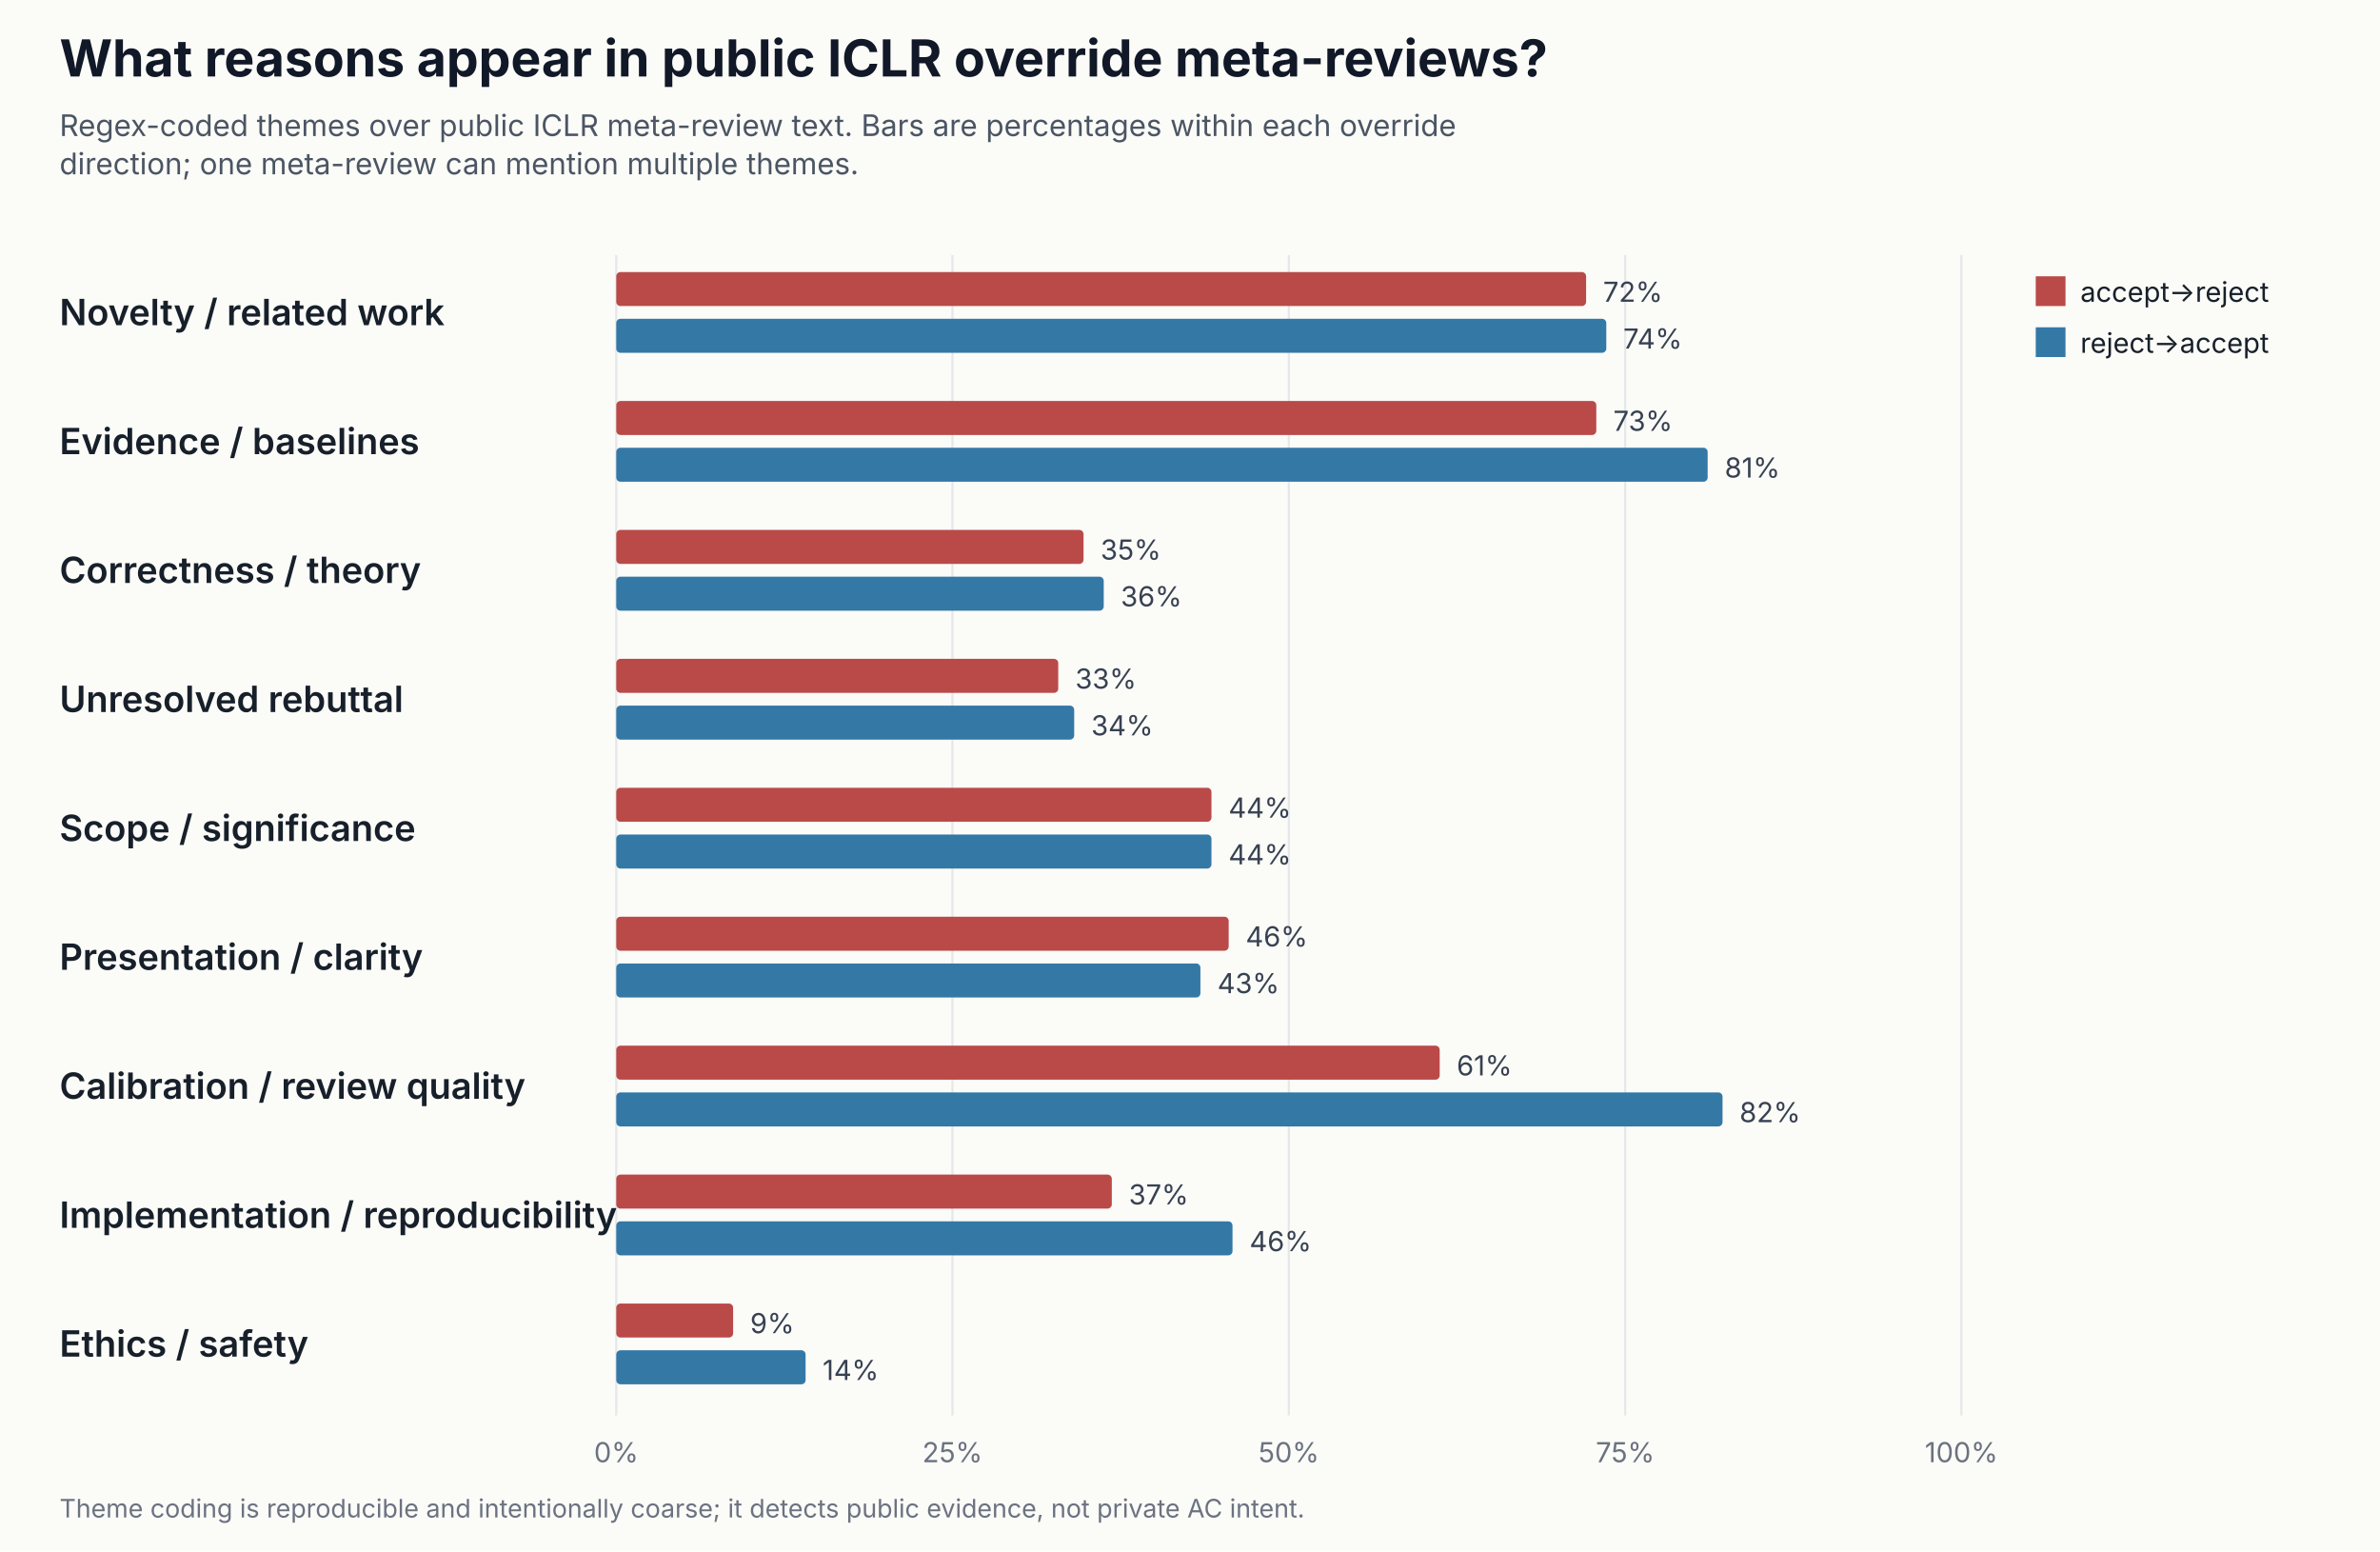
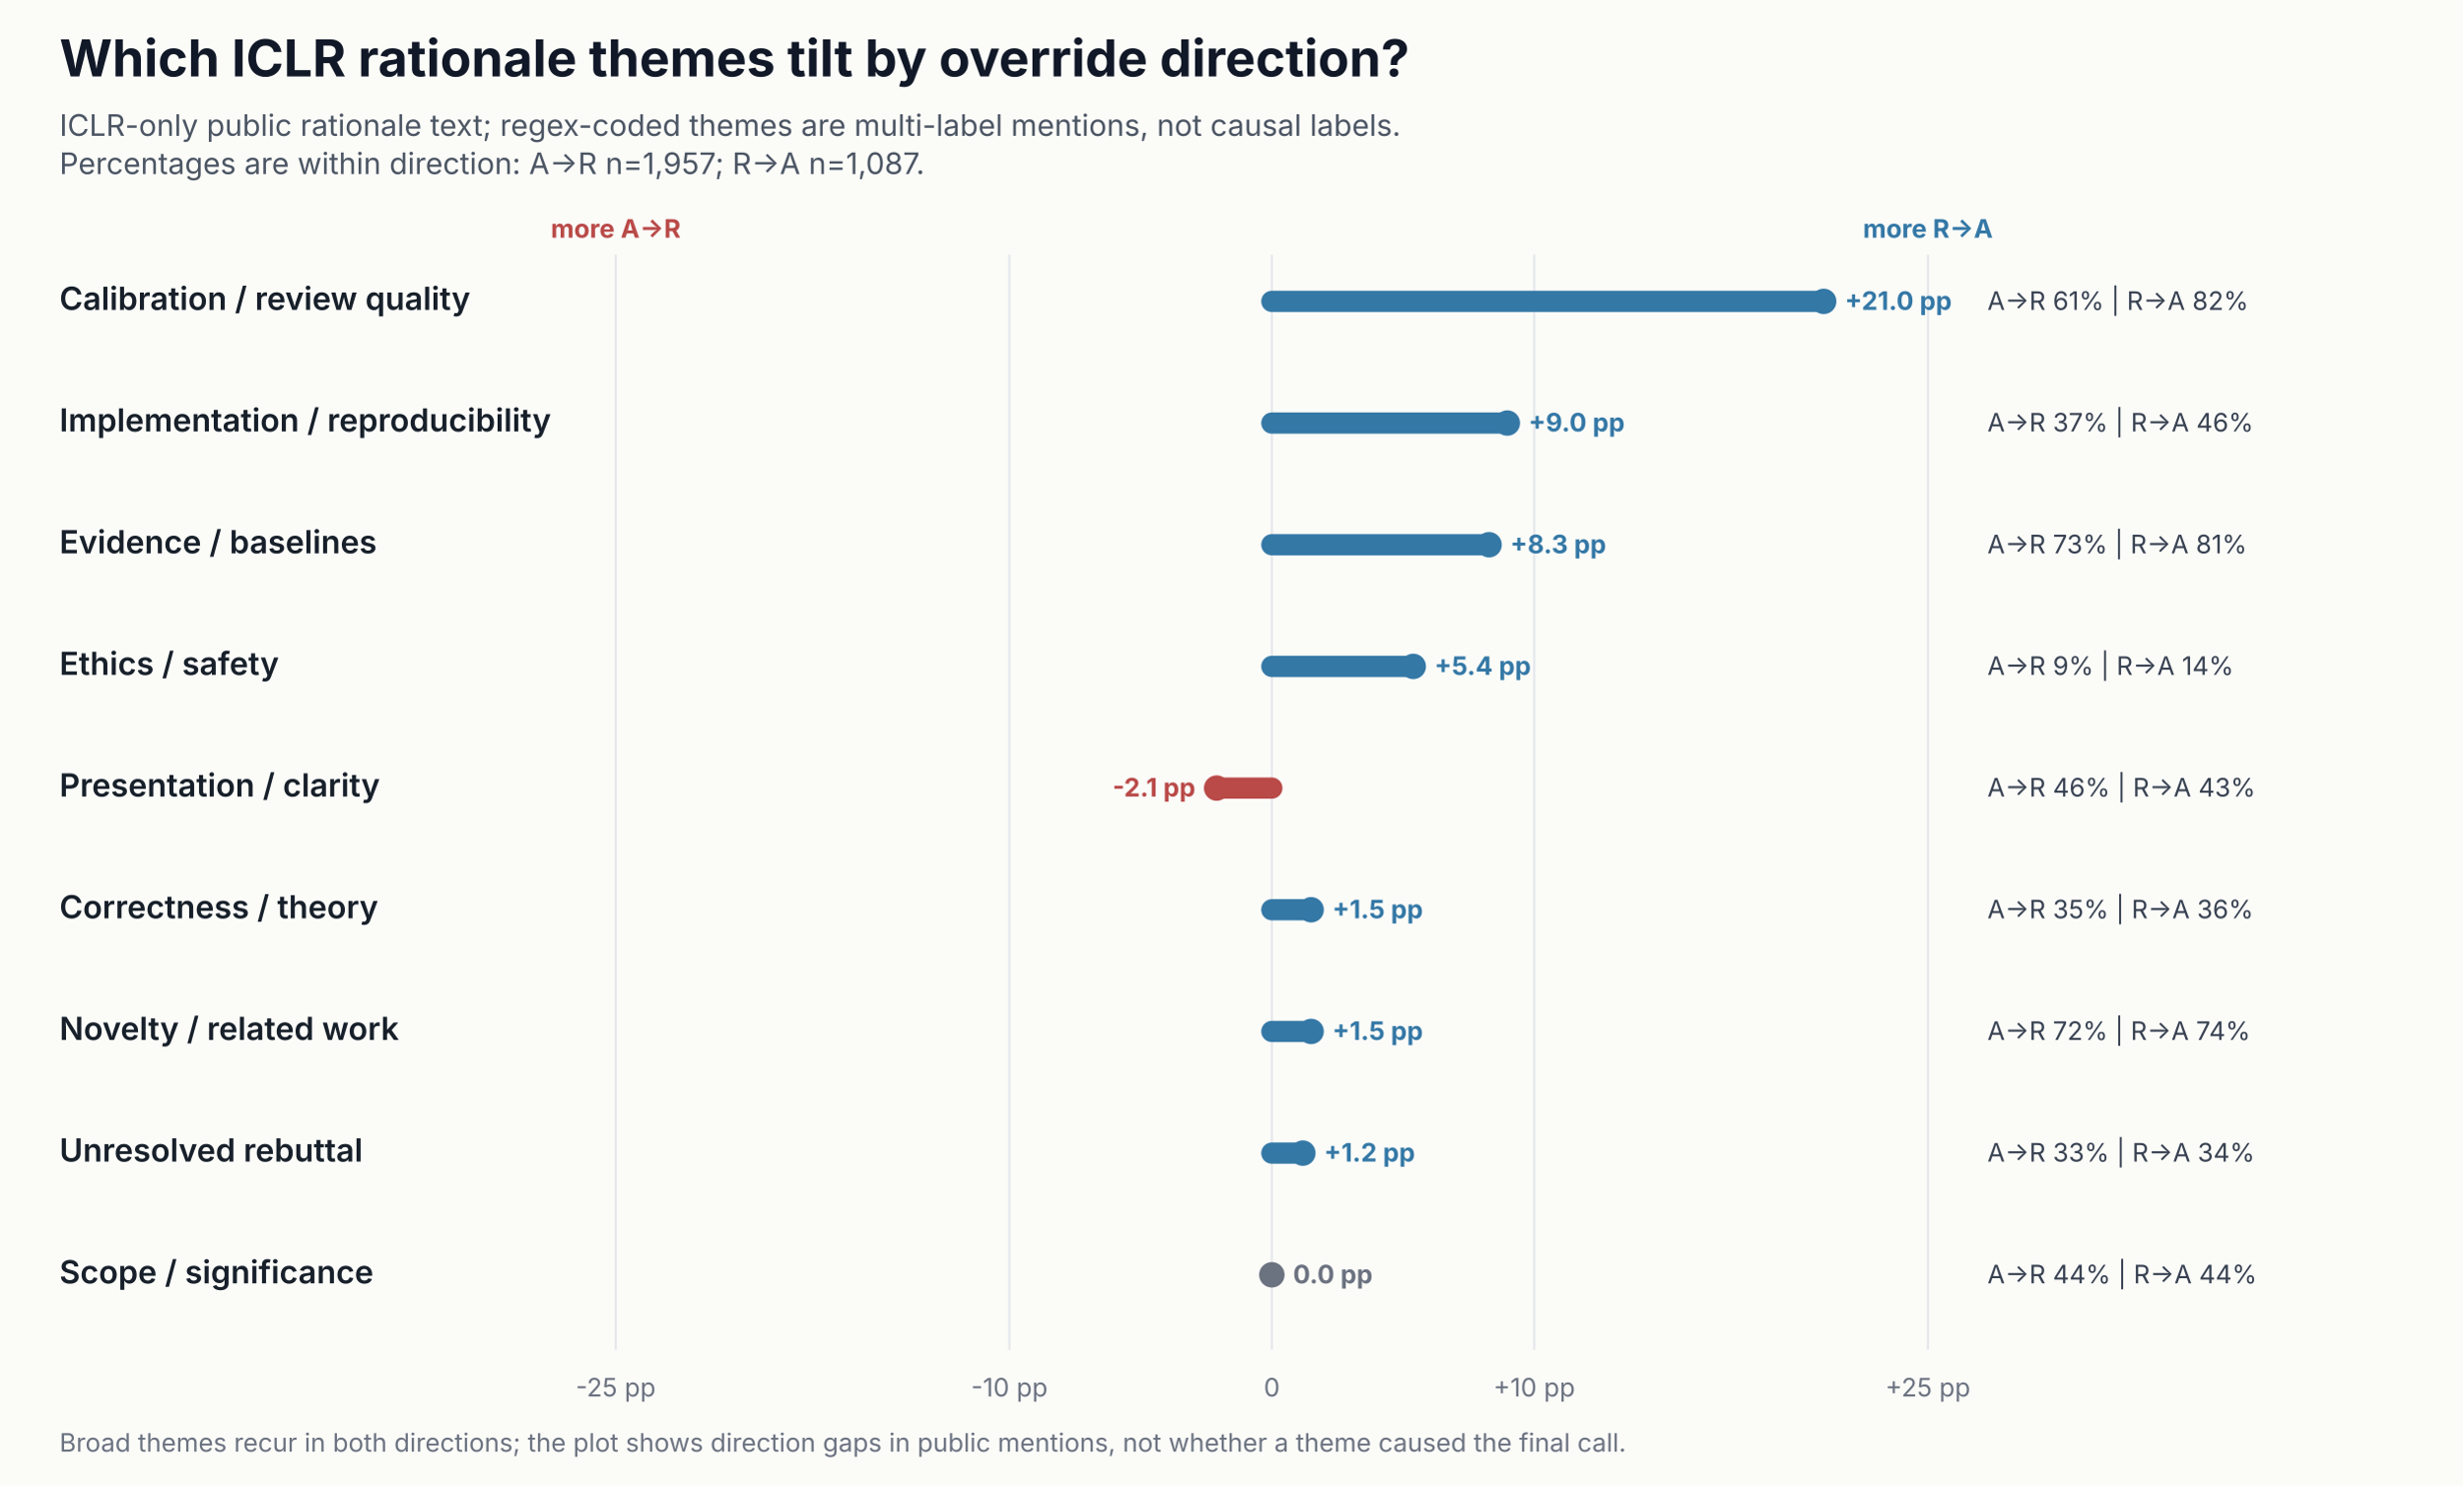
- <svg xmlns="http://www.w3.org/2000/svg" width="1120" height="730" viewBox="0 0 1120 730">
+ <svg xmlns="http://www.w3.org/2000/svg" width="1160" height="700" viewBox="0 0 1160 700">
  <rect width="100%" height="100%" fill="#fbfbf8" />
-   <text x="28.0" y="36.0" font-family="Inter, Arial, sans-serif" font-size="24" font-weight="700" fill="#111827" text-anchor="start">What reasons appear in public ICLR override meta-reviews?</text>
-   <text x="28.0" y="64.0" font-family="Inter, Arial, sans-serif" font-size="14" font-weight="400" fill="#4b5563" text-anchor="start">Regex-coded themes over public ICLR meta-review text. Bars are percentages within each override</text>
-   <text x="28.0" y="82.0" font-family="Inter, Arial, sans-serif" font-size="14" font-weight="400" fill="#4b5563" text-anchor="start">direction; one meta-review can mention multiple themes.</text>
-   <line x1="290.0" x2="290.0" y1="120" y2="666" stroke="#e5e7eb" />
-   <text x="290.0" y="688.0" font-family="Inter, Arial, sans-serif" font-size="13" font-weight="400" fill="#6b7280" text-anchor="middle">0%</text>
-   <line x1="448.2" x2="448.2" y1="120" y2="666" stroke="#e5e7eb" />
-   <text x="448.2" y="688.0" font-family="Inter, Arial, sans-serif" font-size="13" font-weight="400" fill="#6b7280" text-anchor="middle">25%</text>
-   <line x1="606.5" x2="606.5" y1="120" y2="666" stroke="#e5e7eb" />
-   <text x="606.5" y="688.0" font-family="Inter, Arial, sans-serif" font-size="13" font-weight="400" fill="#6b7280" text-anchor="middle">50%</text>
-   <line x1="764.8" x2="764.8" y1="120" y2="666" stroke="#e5e7eb" />
-   <text x="764.8" y="688.0" font-family="Inter, Arial, sans-serif" font-size="13" font-weight="400" fill="#6b7280" text-anchor="middle">75%</text>
-   <line x1="923.0" x2="923.0" y1="120" y2="666" stroke="#e5e7eb" />
-   <text x="923.0" y="688.0" font-family="Inter, Arial, sans-serif" font-size="13" font-weight="400" fill="#6b7280" text-anchor="middle">100%</text>
-   <text x="28.0" y="153.0" font-family="Inter, Arial, sans-serif" font-size="17" font-weight="600" fill="#17202a" text-anchor="start">Novelty / related work</text>
-   <rect x="290" y="128.0" width="456.4" height="16" rx="2" fill="#b94a48" />
-   <text x="754.4" y="142.0" font-family="Inter, Arial, sans-serif" font-size="13" font-weight="400" fill="#374151" text-anchor="start">72%</text>
-   <rect x="290" y="150.0" width="465.9" height="16" rx="2" fill="#3478a6" />
-   <text x="763.9" y="164.0" font-family="Inter, Arial, sans-serif" font-size="13" font-weight="400" fill="#374151" text-anchor="start">74%</text>
-   <text x="28.0" y="213.7" font-family="Inter, Arial, sans-serif" font-size="17" font-weight="600" fill="#17202a" text-anchor="start">Evidence / baselines</text>
-   <rect x="290" y="188.667" width="461.2" height="16" rx="2" fill="#b94a48" />
-   <text x="759.2" y="202.7" font-family="Inter, Arial, sans-serif" font-size="13" font-weight="400" fill="#374151" text-anchor="start">73%</text>
-   <rect x="290" y="210.667" width="513.6" height="16" rx="2" fill="#3478a6" />
-   <text x="811.6" y="224.7" font-family="Inter, Arial, sans-serif" font-size="13" font-weight="400" fill="#374151" text-anchor="start">81%</text>
-   <text x="28.0" y="274.3" font-family="Inter, Arial, sans-serif" font-size="17" font-weight="600" fill="#17202a" text-anchor="start">Correctness / theory</text>
-   <rect x="290" y="249.333" width="219.9" height="16" rx="2" fill="#b94a48" />
-   <text x="517.9" y="263.3" font-family="Inter, Arial, sans-serif" font-size="13" font-weight="400" fill="#374151" text-anchor="start">35%</text>
-   <rect x="290" y="271.333" width="229.4" height="16" rx="2" fill="#3478a6" />
-   <text x="527.4" y="285.3" font-family="Inter, Arial, sans-serif" font-size="13" font-weight="400" fill="#374151" text-anchor="start">36%</text>
-   <text x="28.0" y="335.0" font-family="Inter, Arial, sans-serif" font-size="17" font-weight="600" fill="#17202a" text-anchor="start">Unresolved rebuttal</text>
-   <rect x="290" y="310.0" width="208.0" height="16" rx="2" fill="#b94a48" />
-   <text x="506.0" y="324.0" font-family="Inter, Arial, sans-serif" font-size="13" font-weight="400" fill="#374151" text-anchor="start">33%</text>
-   <rect x="290" y="332.0" width="215.5" height="16" rx="2" fill="#3478a6" />
-   <text x="513.5" y="346.0" font-family="Inter, Arial, sans-serif" font-size="13" font-weight="400" fill="#374151" text-anchor="start">34%</text>
-   <text x="28.0" y="395.7" font-family="Inter, Arial, sans-serif" font-size="17" font-weight="600" fill="#17202a" text-anchor="start">Scope / significance</text>
-   <rect x="290" y="370.667" width="280.1" height="16" rx="2" fill="#b94a48" />
-   <text x="578.1" y="384.7" font-family="Inter, Arial, sans-serif" font-size="13" font-weight="400" fill="#374151" text-anchor="start">44%</text>
-   <rect x="290" y="392.667" width="280.1" height="16" rx="2" fill="#3478a6" />
-   <text x="578.1" y="406.7" font-family="Inter, Arial, sans-serif" font-size="13" font-weight="400" fill="#374151" text-anchor="start">44%</text>
-   <text x="28.0" y="456.3" font-family="Inter, Arial, sans-serif" font-size="17" font-weight="600" fill="#17202a" text-anchor="start">Presentation / clarity</text>
-   <rect x="290" y="431.333" width="288.2" height="16" rx="2" fill="#b94a48" />
-   <text x="586.2" y="445.3" font-family="Inter, Arial, sans-serif" font-size="13" font-weight="400" fill="#374151" text-anchor="start">46%</text>
-   <rect x="290" y="453.333" width="274.9" height="16" rx="2" fill="#3478a6" />
-   <text x="572.9" y="467.3" font-family="Inter, Arial, sans-serif" font-size="13" font-weight="400" fill="#374151" text-anchor="start">43%</text>
-   <text x="28.0" y="517.0" font-family="Inter, Arial, sans-serif" font-size="17" font-weight="600" fill="#17202a" text-anchor="start">Calibration / review quality</text>
-   <rect x="290" y="492.0" width="387.5" height="16" rx="2" fill="#b94a48" />
-   <text x="685.5" y="506.0" font-family="Inter, Arial, sans-serif" font-size="13" font-weight="400" fill="#374151" text-anchor="start">61%</text>
-   <rect x="290" y="514.0" width="520.6" height="16" rx="2" fill="#3478a6" />
-   <text x="818.6" y="528.0" font-family="Inter, Arial, sans-serif" font-size="13" font-weight="400" fill="#374151" text-anchor="start">82%</text>
-   <text x="28.0" y="577.7" font-family="Inter, Arial, sans-serif" font-size="17" font-weight="600" fill="#17202a" text-anchor="start">Implementation / reproducibility</text>
-   <rect x="290" y="552.667" width="233.2" height="16" rx="2" fill="#b94a48" />
-   <text x="531.2" y="566.7" font-family="Inter, Arial, sans-serif" font-size="13" font-weight="400" fill="#374151" text-anchor="start">37%</text>
-   <rect x="290" y="574.667" width="290.0" height="16" rx="2" fill="#3478a6" />
-   <text x="588.0" y="588.7" font-family="Inter, Arial, sans-serif" font-size="13" font-weight="400" fill="#374151" text-anchor="start">46%</text>
-   <text x="28.0" y="638.3" font-family="Inter, Arial, sans-serif" font-size="17" font-weight="600" fill="#17202a" text-anchor="start">Ethics / safety</text>
-   <rect x="290" y="613.333" width="55.0" height="16" rx="2" fill="#b94a48" />
-   <text x="353.0" y="627.3" font-family="Inter, Arial, sans-serif" font-size="13" font-weight="400" fill="#374151" text-anchor="start">9%</text>
-   <rect x="290" y="635.333" width="89.1" height="16" rx="2" fill="#3478a6" />
-   <text x="387.1" y="649.3" font-family="Inter, Arial, sans-serif" font-size="13" font-weight="400" fill="#374151" text-anchor="start">14%</text>
-   <rect x="958" y="130" width="14" height="14" fill="#b94a48" />
-   <text x="979.0" y="142.0" font-family="Inter, Arial, sans-serif" font-size="13" font-weight="400" fill="#17202a" text-anchor="start">accept-&gt;reject</text>
-   <rect x="958" y="154" width="14" height="14" fill="#3478a6" />
-   <text x="979.0" y="166.0" font-family="Inter, Arial, sans-serif" font-size="13" font-weight="400" fill="#17202a" text-anchor="start">reject-&gt;accept</text>
-   <text x="28.0" y="714.0" font-family="Inter, Arial, sans-serif" font-size="12" font-weight="400" fill="#6b7280" text-anchor="start">Theme coding is reproducible and intentionally coarse; it detects public evidence, not private AC intent.</text>
+   <text x="28.0" y="36.0" font-family="Inter, Arial, sans-serif" font-size="24" font-weight="700" fill="#111827" text-anchor="start">Which ICLR rationale themes tilt by override direction?</text>
+   <text x="28.0" y="64.0" font-family="Inter, Arial, sans-serif" font-size="14" font-weight="400" fill="#4b5563" text-anchor="start">ICLR-only public rationale text; regex-coded themes are multi-label mentions, not causal labels.</text>
+   <text x="28.0" y="82.0" font-family="Inter, Arial, sans-serif" font-size="14" font-weight="400" fill="#4b5563" text-anchor="start">Percentages are within direction: A-&gt;R n=1,957; R-&gt;A n=1,087.</text>
+   <line x1="290.0" x2="290.0" y1="120" y2="636" stroke="#e5e7eb" />
+   <text x="290.0" y="658.0" font-family="Inter, Arial, sans-serif" font-size="12" font-weight="400" fill="#6b7280" text-anchor="middle">-25 pp</text>
+   <line x1="475.4" x2="475.4" y1="120" y2="636" stroke="#e5e7eb" />
+   <text x="475.4" y="658.0" font-family="Inter, Arial, sans-serif" font-size="12" font-weight="400" fill="#6b7280" text-anchor="middle">-10 pp</text>
+   <line x1="599.0" x2="599.0" y1="120" y2="636" stroke="#e5e7eb" />
+   <text x="599.0" y="658.0" font-family="Inter, Arial, sans-serif" font-size="12" font-weight="400" fill="#6b7280" text-anchor="middle">0</text>
+   <line x1="722.6" x2="722.6" y1="120" y2="636" stroke="#e5e7eb" />
+   <text x="722.6" y="658.0" font-family="Inter, Arial, sans-serif" font-size="12" font-weight="400" fill="#6b7280" text-anchor="middle">+10 pp</text>
+   <line x1="908.0" x2="908.0" y1="120" y2="636" stroke="#e5e7eb" />
+   <text x="908.0" y="658.0" font-family="Inter, Arial, sans-serif" font-size="12" font-weight="400" fill="#6b7280" text-anchor="middle">+25 pp</text>
+   <text x="290.0" y="112.0" font-family="Inter, Arial, sans-serif" font-size="12" font-weight="700" fill="#b94a48" text-anchor="middle">more A-&gt;R</text>
+   <text x="908.0" y="112.0" font-family="Inter, Arial, sans-serif" font-size="12" font-weight="700" fill="#3478a6" text-anchor="middle">more R-&gt;A</text>
+   <text x="28.0" y="146.0" font-family="Inter, Arial, sans-serif" font-size="15" font-weight="600" fill="#17202a" text-anchor="start">Calibration / review quality</text>
+   <line x1="599.0" x2="858.9" y1="142.0" y2="142.0" stroke="#3478a6" stroke-width="10" stroke-linecap="round" />
+   <circle cx="858.9" cy="142.0" r="6" fill="#3478a6" />
+   <text x="868.9" y="146.0" font-family="Inter, Arial, sans-serif" font-size="12" font-weight="700" fill="#3478a6" text-anchor="start">+21.0 pp</text>
+   <text x="936.0" y="146.0" font-family="Inter, Arial, sans-serif" font-size="12" font-weight="400" fill="#374151" text-anchor="start">A-&gt;R 61% | R-&gt;A 82%</text>
+   <text x="28.0" y="203.3" font-family="Inter, Arial, sans-serif" font-size="15" font-weight="600" fill="#17202a" text-anchor="start">Implementation / reproducibility</text>
+   <line x1="599.0" x2="709.9" y1="199.333" y2="199.333" stroke="#3478a6" stroke-width="10" stroke-linecap="round" />
+   <circle cx="709.9" cy="199.333" r="6" fill="#3478a6" />
+   <text x="719.9" y="203.3" font-family="Inter, Arial, sans-serif" font-size="12" font-weight="700" fill="#3478a6" text-anchor="start">+9.0 pp</text>
+   <text x="936.0" y="203.3" font-family="Inter, Arial, sans-serif" font-size="12" font-weight="400" fill="#374151" text-anchor="start">A-&gt;R 37% | R-&gt;A 46%</text>
+   <text x="28.0" y="260.7" font-family="Inter, Arial, sans-serif" font-size="15" font-weight="600" fill="#17202a" text-anchor="start">Evidence / baselines</text>
+   <line x1="599.0" x2="701.3" y1="256.667" y2="256.667" stroke="#3478a6" stroke-width="10" stroke-linecap="round" />
+   <circle cx="701.3" cy="256.667" r="6" fill="#3478a6" />
+   <text x="711.3" y="260.7" font-family="Inter, Arial, sans-serif" font-size="12" font-weight="700" fill="#3478a6" text-anchor="start">+8.3 pp</text>
+   <text x="936.0" y="260.7" font-family="Inter, Arial, sans-serif" font-size="12" font-weight="400" fill="#374151" text-anchor="start">A-&gt;R 73% | R-&gt;A 81%</text>
+   <text x="28.0" y="318.0" font-family="Inter, Arial, sans-serif" font-size="15" font-weight="600" fill="#17202a" text-anchor="start">Ethics / safety</text>
+   <line x1="599.0" x2="665.6" y1="314.0" y2="314.0" stroke="#3478a6" stroke-width="10" stroke-linecap="round" />
+   <circle cx="665.6" cy="314.0" r="6" fill="#3478a6" />
+   <text x="675.6" y="318.0" font-family="Inter, Arial, sans-serif" font-size="12" font-weight="700" fill="#3478a6" text-anchor="start">+5.4 pp</text>
+   <text x="936.0" y="318.0" font-family="Inter, Arial, sans-serif" font-size="12" font-weight="400" fill="#374151" text-anchor="start">A-&gt;R 9% | R-&gt;A 14%</text>
+   <text x="28.0" y="375.3" font-family="Inter, Arial, sans-serif" font-size="15" font-weight="600" fill="#17202a" text-anchor="start">Presentation / clarity</text>
+   <line x1="599.0" x2="573.0" y1="371.333" y2="371.333" stroke="#b94a48" stroke-width="10" stroke-linecap="round" />
+   <circle cx="573.0" cy="371.333" r="6" fill="#b94a48" />
+   <text x="563.0" y="375.3" font-family="Inter, Arial, sans-serif" font-size="12" font-weight="700" fill="#b94a48" text-anchor="end">-2.1 pp</text>
+   <text x="936.0" y="375.3" font-family="Inter, Arial, sans-serif" font-size="12" font-weight="400" fill="#374151" text-anchor="start">A-&gt;R 46% | R-&gt;A 43%</text>
+   <text x="28.0" y="432.7" font-family="Inter, Arial, sans-serif" font-size="15" font-weight="600" fill="#17202a" text-anchor="start">Correctness / theory</text>
+   <line x1="599.0" x2="617.5" y1="428.667" y2="428.667" stroke="#3478a6" stroke-width="10" stroke-linecap="round" />
+   <circle cx="617.5" cy="428.667" r="6" fill="#3478a6" />
+   <text x="627.5" y="432.7" font-family="Inter, Arial, sans-serif" font-size="12" font-weight="700" fill="#3478a6" text-anchor="start">+1.5 pp</text>
+   <text x="936.0" y="432.7" font-family="Inter, Arial, sans-serif" font-size="12" font-weight="400" fill="#374151" text-anchor="start">A-&gt;R 35% | R-&gt;A 36%</text>
+   <text x="28.0" y="490.0" font-family="Inter, Arial, sans-serif" font-size="15" font-weight="600" fill="#17202a" text-anchor="start">Novelty / related work</text>
+   <line x1="599.0" x2="617.5" y1="486.0" y2="486.0" stroke="#3478a6" stroke-width="10" stroke-linecap="round" />
+   <circle cx="617.5" cy="486.0" r="6" fill="#3478a6" />
+   <text x="627.5" y="490.0" font-family="Inter, Arial, sans-serif" font-size="12" font-weight="700" fill="#3478a6" text-anchor="start">+1.5 pp</text>
+   <text x="936.0" y="490.0" font-family="Inter, Arial, sans-serif" font-size="12" font-weight="400" fill="#374151" text-anchor="start">A-&gt;R 72% | R-&gt;A 74%</text>
+   <text x="28.0" y="547.3" font-family="Inter, Arial, sans-serif" font-size="15" font-weight="600" fill="#17202a" text-anchor="start">Unresolved rebuttal</text>
+   <line x1="599.0" x2="613.6" y1="543.333" y2="543.333" stroke="#3478a6" stroke-width="10" stroke-linecap="round" />
+   <circle cx="613.6" cy="543.333" r="6" fill="#3478a6" />
+   <text x="623.6" y="547.3" font-family="Inter, Arial, sans-serif" font-size="12" font-weight="700" fill="#3478a6" text-anchor="start">+1.2 pp</text>
+   <text x="936.0" y="547.3" font-family="Inter, Arial, sans-serif" font-size="12" font-weight="400" fill="#374151" text-anchor="start">A-&gt;R 33% | R-&gt;A 34%</text>
+   <text x="28.0" y="604.7" font-family="Inter, Arial, sans-serif" font-size="15" font-weight="600" fill="#17202a" text-anchor="start">Scope / significance</text>
+   <line x1="599.0" x2="599.0" y1="600.667" y2="600.667" stroke="#6b7280" stroke-width="10" stroke-linecap="round" />
+   <circle cx="599.0" cy="600.667" r="6" fill="#6b7280" />
+   <text x="609.0" y="604.7" font-family="Inter, Arial, sans-serif" font-size="12" font-weight="700" fill="#6b7280" text-anchor="start">0.0 pp</text>
+   <text x="936.0" y="604.7" font-family="Inter, Arial, sans-serif" font-size="12" font-weight="400" fill="#374151" text-anchor="start">A-&gt;R 44% | R-&gt;A 44%</text>
+   <text x="28.0" y="684.0" font-family="Inter, Arial, sans-serif" font-size="12" font-weight="400" fill="#6b7280" text-anchor="start">Broad themes recur in both directions; the plot shows direction gaps in public mentions, not whether a theme caused the final call.</text>
</svg>
